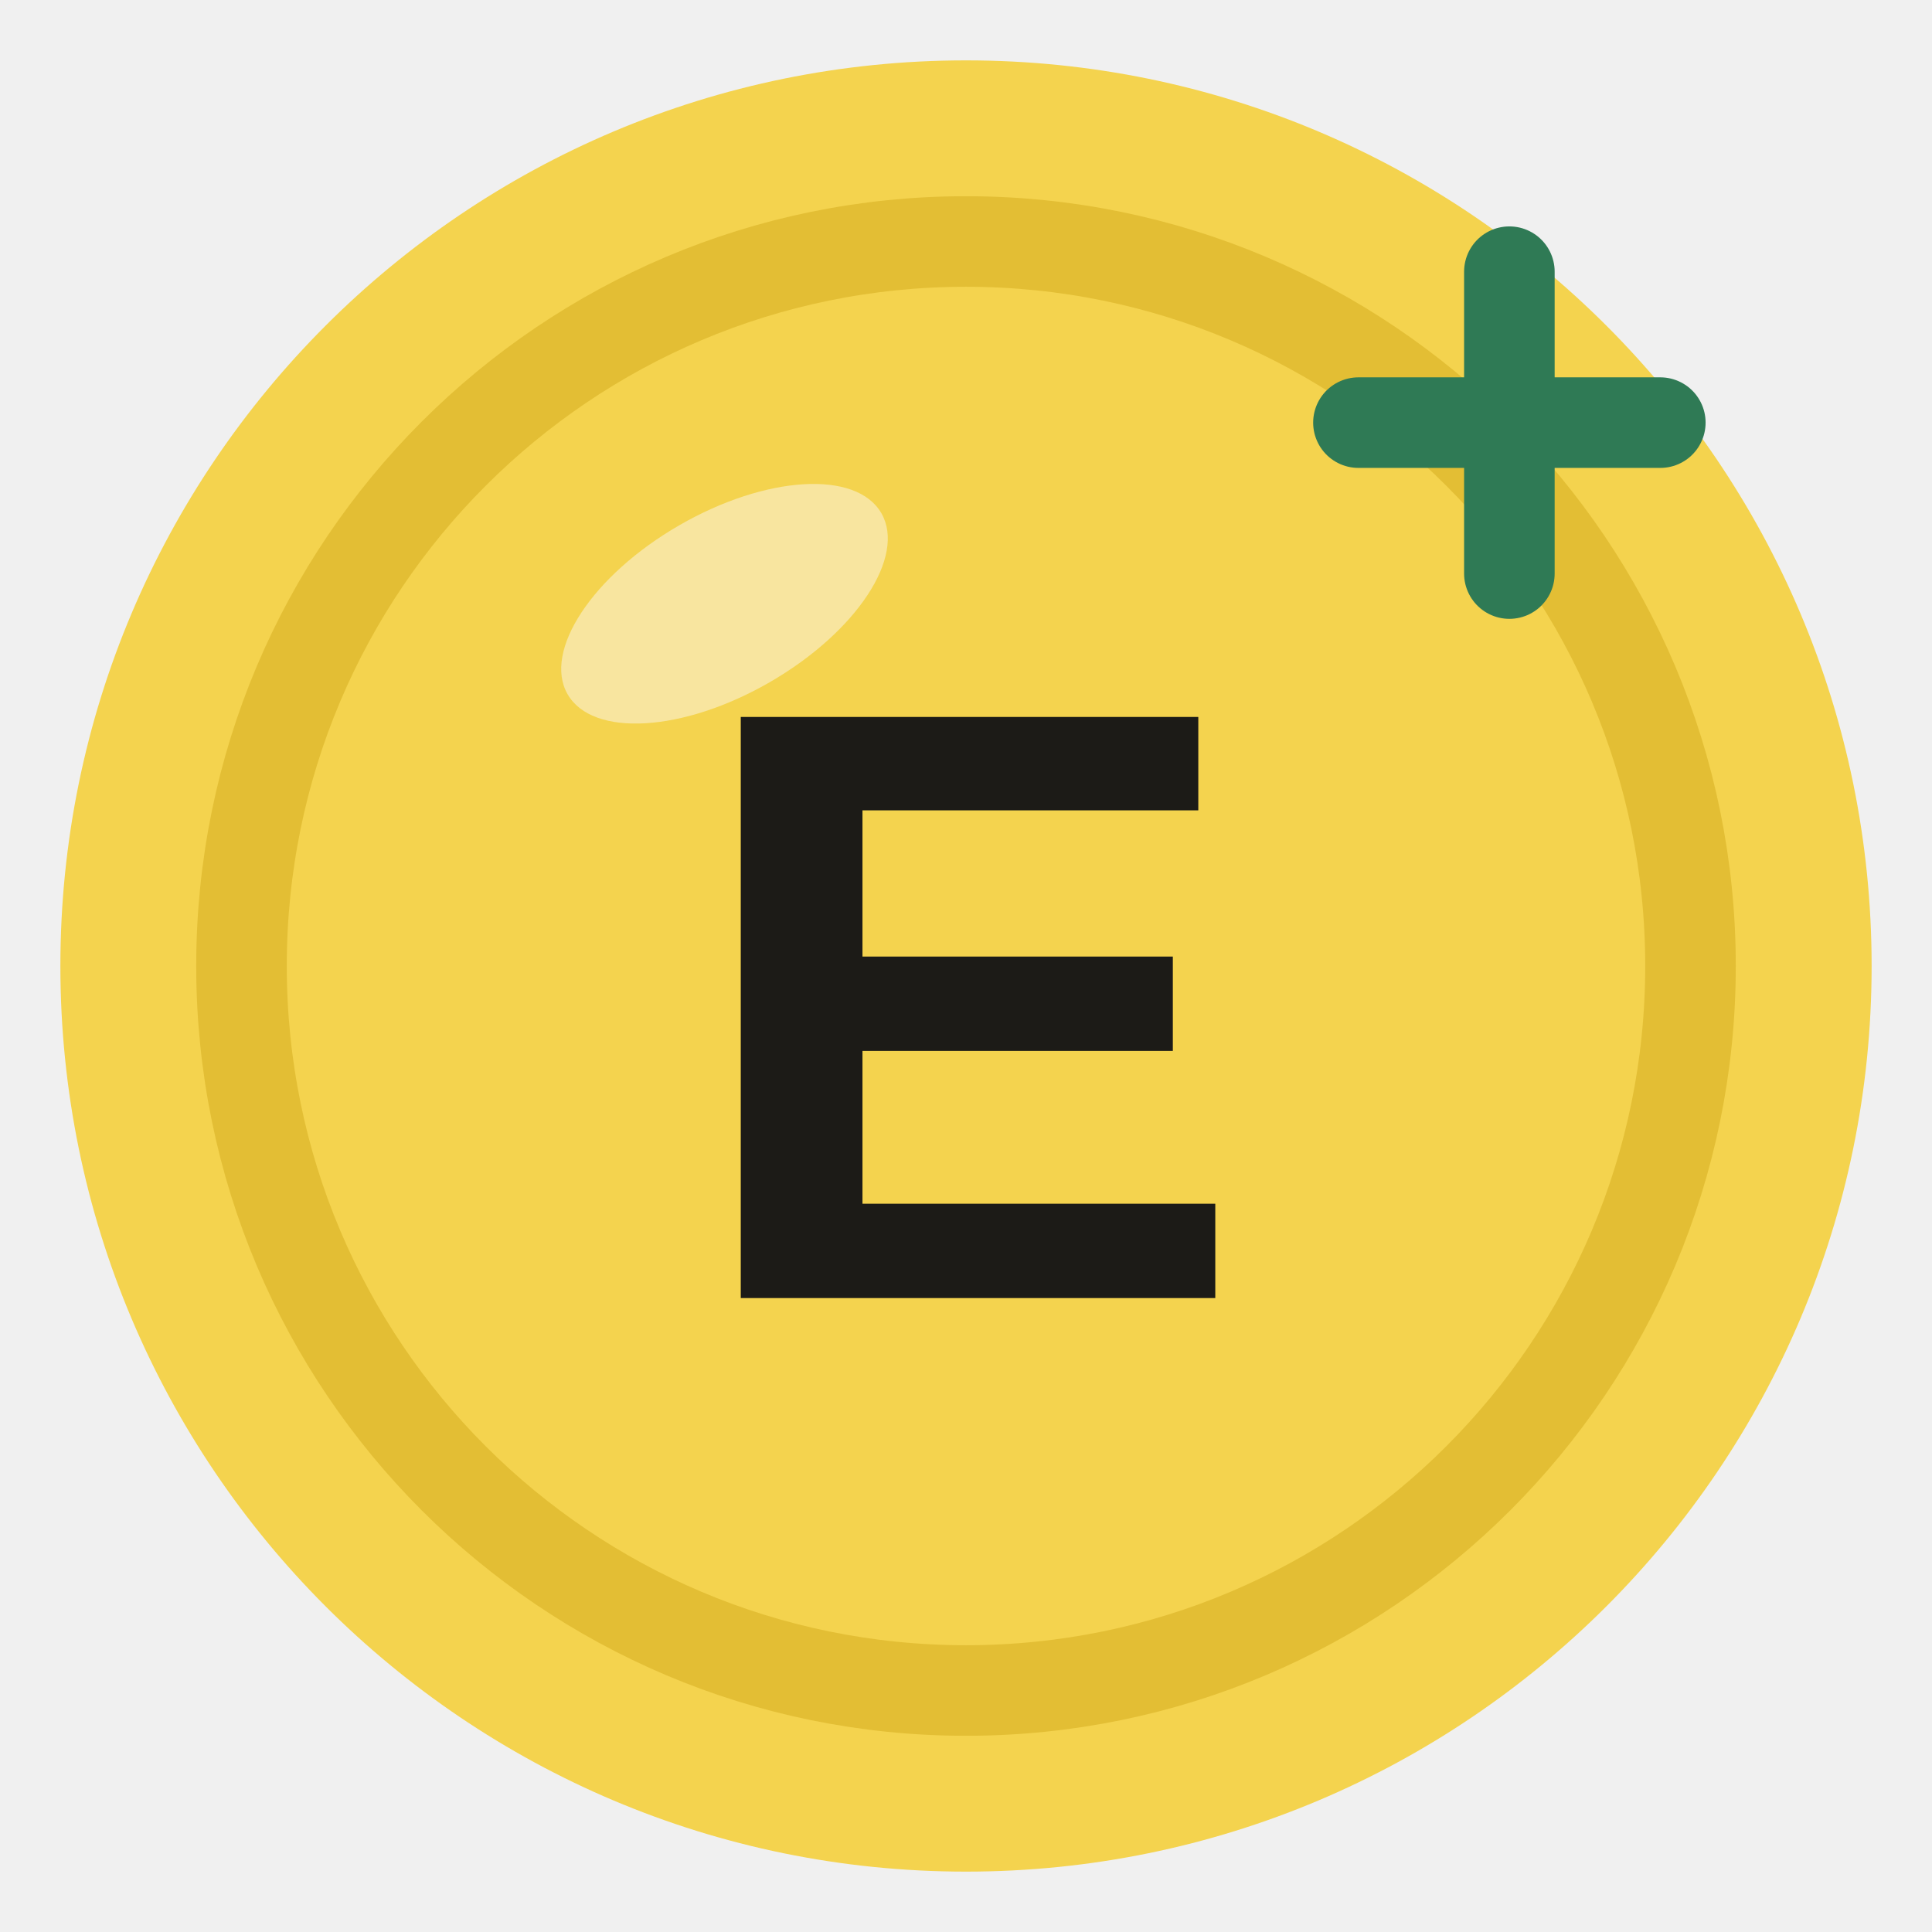
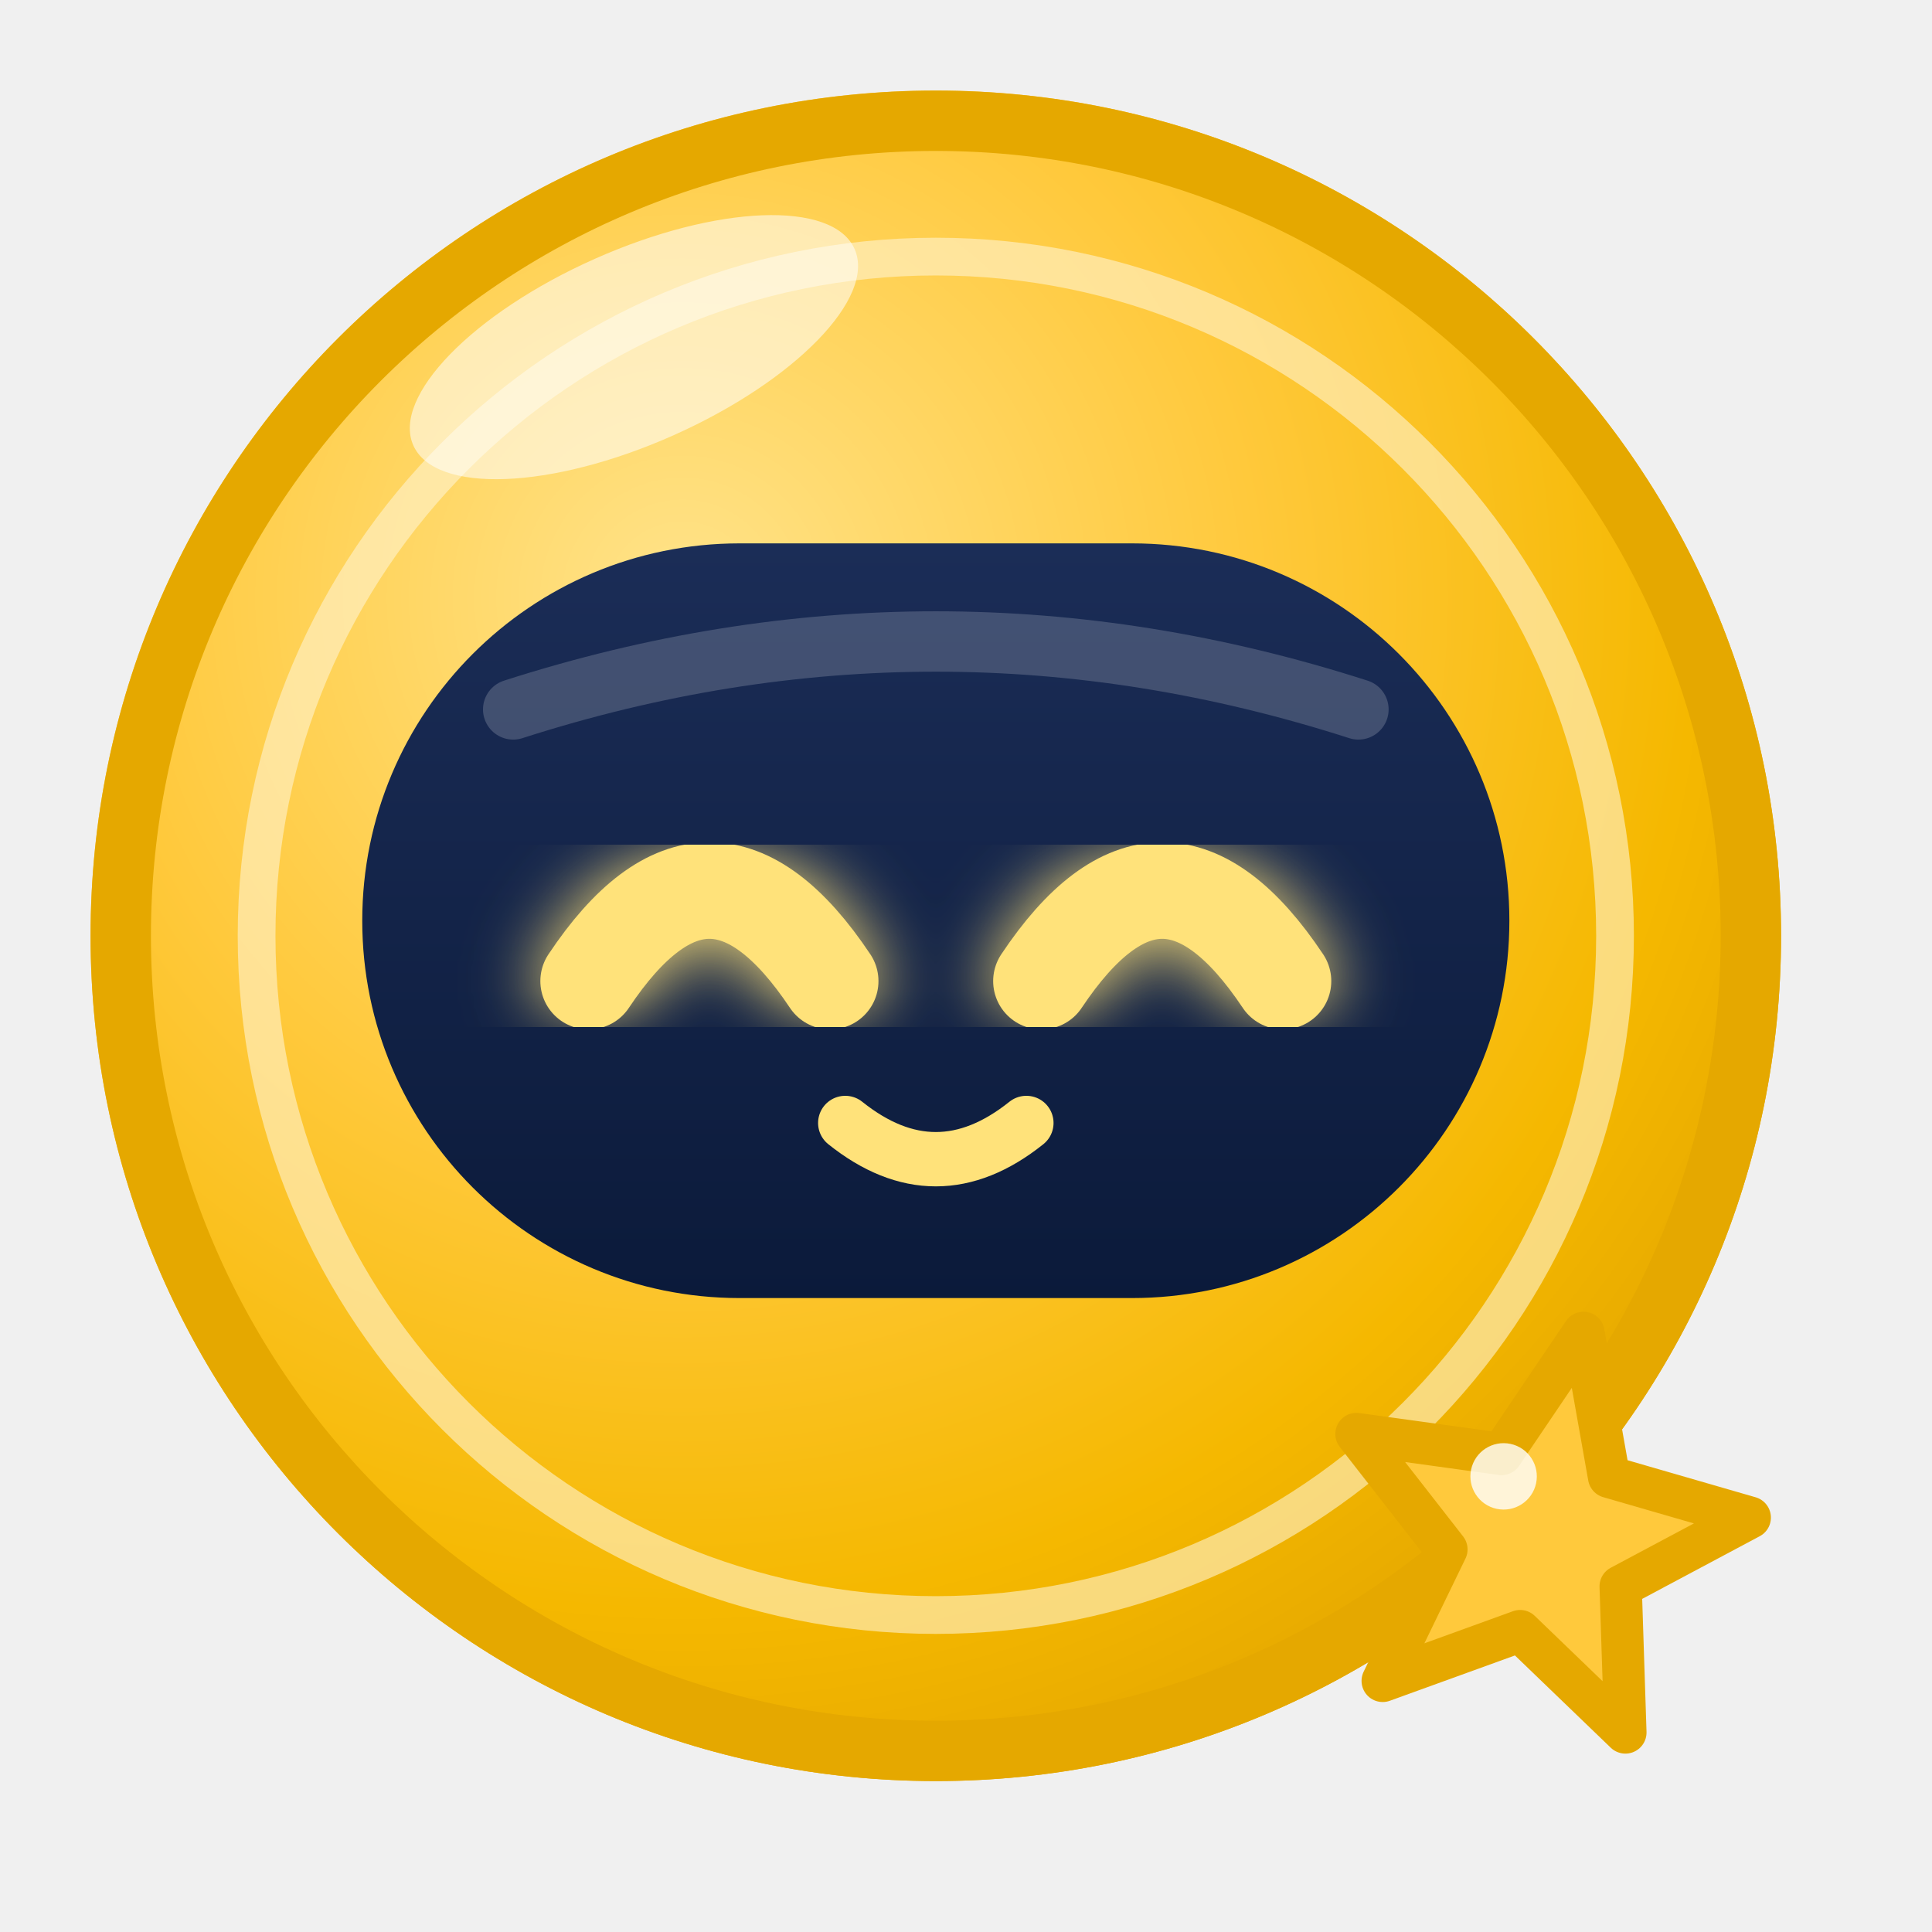
- <svg xmlns="http://www.w3.org/2000/svg" viewBox="0 0 32 32">
-   <circle cx="16" cy="16" r="15" fill="#F4D34E" />
-   <circle cx="16" cy="16" r="12" fill="none" stroke="#E3BE34" stroke-width="1.5" />
-   <ellipse cx="12" cy="10" rx="3" ry="1.5" fill="#FBF8EF" opacity="0.5" transform="rotate(-30 12 10)" />
-   <text x="16" y="21.5" text-anchor="middle" font-size="14" font-weight="700" font-family="Arial Rounded MT Bold, Arial, sans-serif" fill="#1C1B17" letter-spacing="-0.5">E</text>
-   <g transform="translate(25,7)">
-     <line x1="0" y1="-2.5" x2="0" y2="2.5" stroke="#2F7A55" stroke-width="1.5" stroke-linecap="round" />
-     <line x1="-2.5" y1="0" x2="2.5" y2="0" stroke="#2F7A55" stroke-width="1.5" stroke-linecap="round" />
+ <svg xmlns="http://www.w3.org/2000/svg" viewBox="0 0 64 64" fill="none">
+   <defs>
+     <radialGradient id="coin" cx="35%" cy="30%" r="75%">
+       <stop offset="0%" stop-color="#FFE38A" />
+       <stop offset="45%" stop-color="#FFC93C" />
+       <stop offset="80%" stop-color="#F5B800" />
+       <stop offset="100%" stop-color="#E5A800" />
+     </radialGradient>
+     <linearGradient id="visor" x1="0" y1="0" x2="0" y2="1">
+       <stop offset="0%" stop-color="#1B2D57" />
+       <stop offset="100%" stop-color="#0B1A3A" />
+     </linearGradient>
+     <filter id="glow" x="-50%" y="-50%" width="200%" height="200%">
+       <feGaussianBlur stdDeviation="1.2" result="blur" />
+       <feMerge>
+         <feMergeNode in="blur" />
+         <feMergeNode in="SourceGraphic" />
+       </feMerge>
+     </filter>
+   </defs>
+   <circle cx="31" cy="31" r="28" fill="url(#coin)" />
+   <circle cx="31" cy="31" r="27" stroke="#E5A800" stroke-width="2" />
+   <circle cx="31" cy="31" r="22.5" stroke="#FFF4D1" stroke-opacity="0.6" stroke-width="1.25" />
+   <rect x="12" y="18" width="38" height="25" rx="12.5" fill="url(#visor)" />
+   <path d="M17 23.5 Q31 19 45 23.5" stroke="#FFFFFF" stroke-opacity="0.18" stroke-width="2" stroke-linecap="round" />
+   <g filter="url(#glow)" stroke="#FFE27A" stroke-width="3.2" stroke-linecap="round">
+     <path d="M19.5 32.5 Q23.5 26.5 27.5 32.5" />
+     <path d="M34.5 32.5 Q38.5 26.5 42.5 32.5" />
+   </g>
+   <path d="M28 37.2 Q31 39.6 34 37.2" stroke="#FFE27A" stroke-width="1.8" stroke-linecap="round" />
+   <ellipse cx="21" cy="11.5" rx="8" ry="3.2" fill="#FFFFFF" fill-opacity="0.55" transform="rotate(-24 21 11.5)" />
+   <g transform="translate(51 51) rotate(12)">
+     <polygon points="0.00,-7.00 1.82,-2.51 6.66,-2.16 2.95,0.96 4.11,5.66 0.00,3.10 -4.11,5.66 -2.95,0.96 -6.66,-2.16 -1.82,-2.51" fill="#FFC93C" stroke="#E5A800" stroke-width="1.4" stroke-linejoin="round" />
+     <circle cx="-1.6" cy="-1.8" r="1.1" fill="#FFFFFF" fill-opacity="0.8" />
  </g>
</svg>
